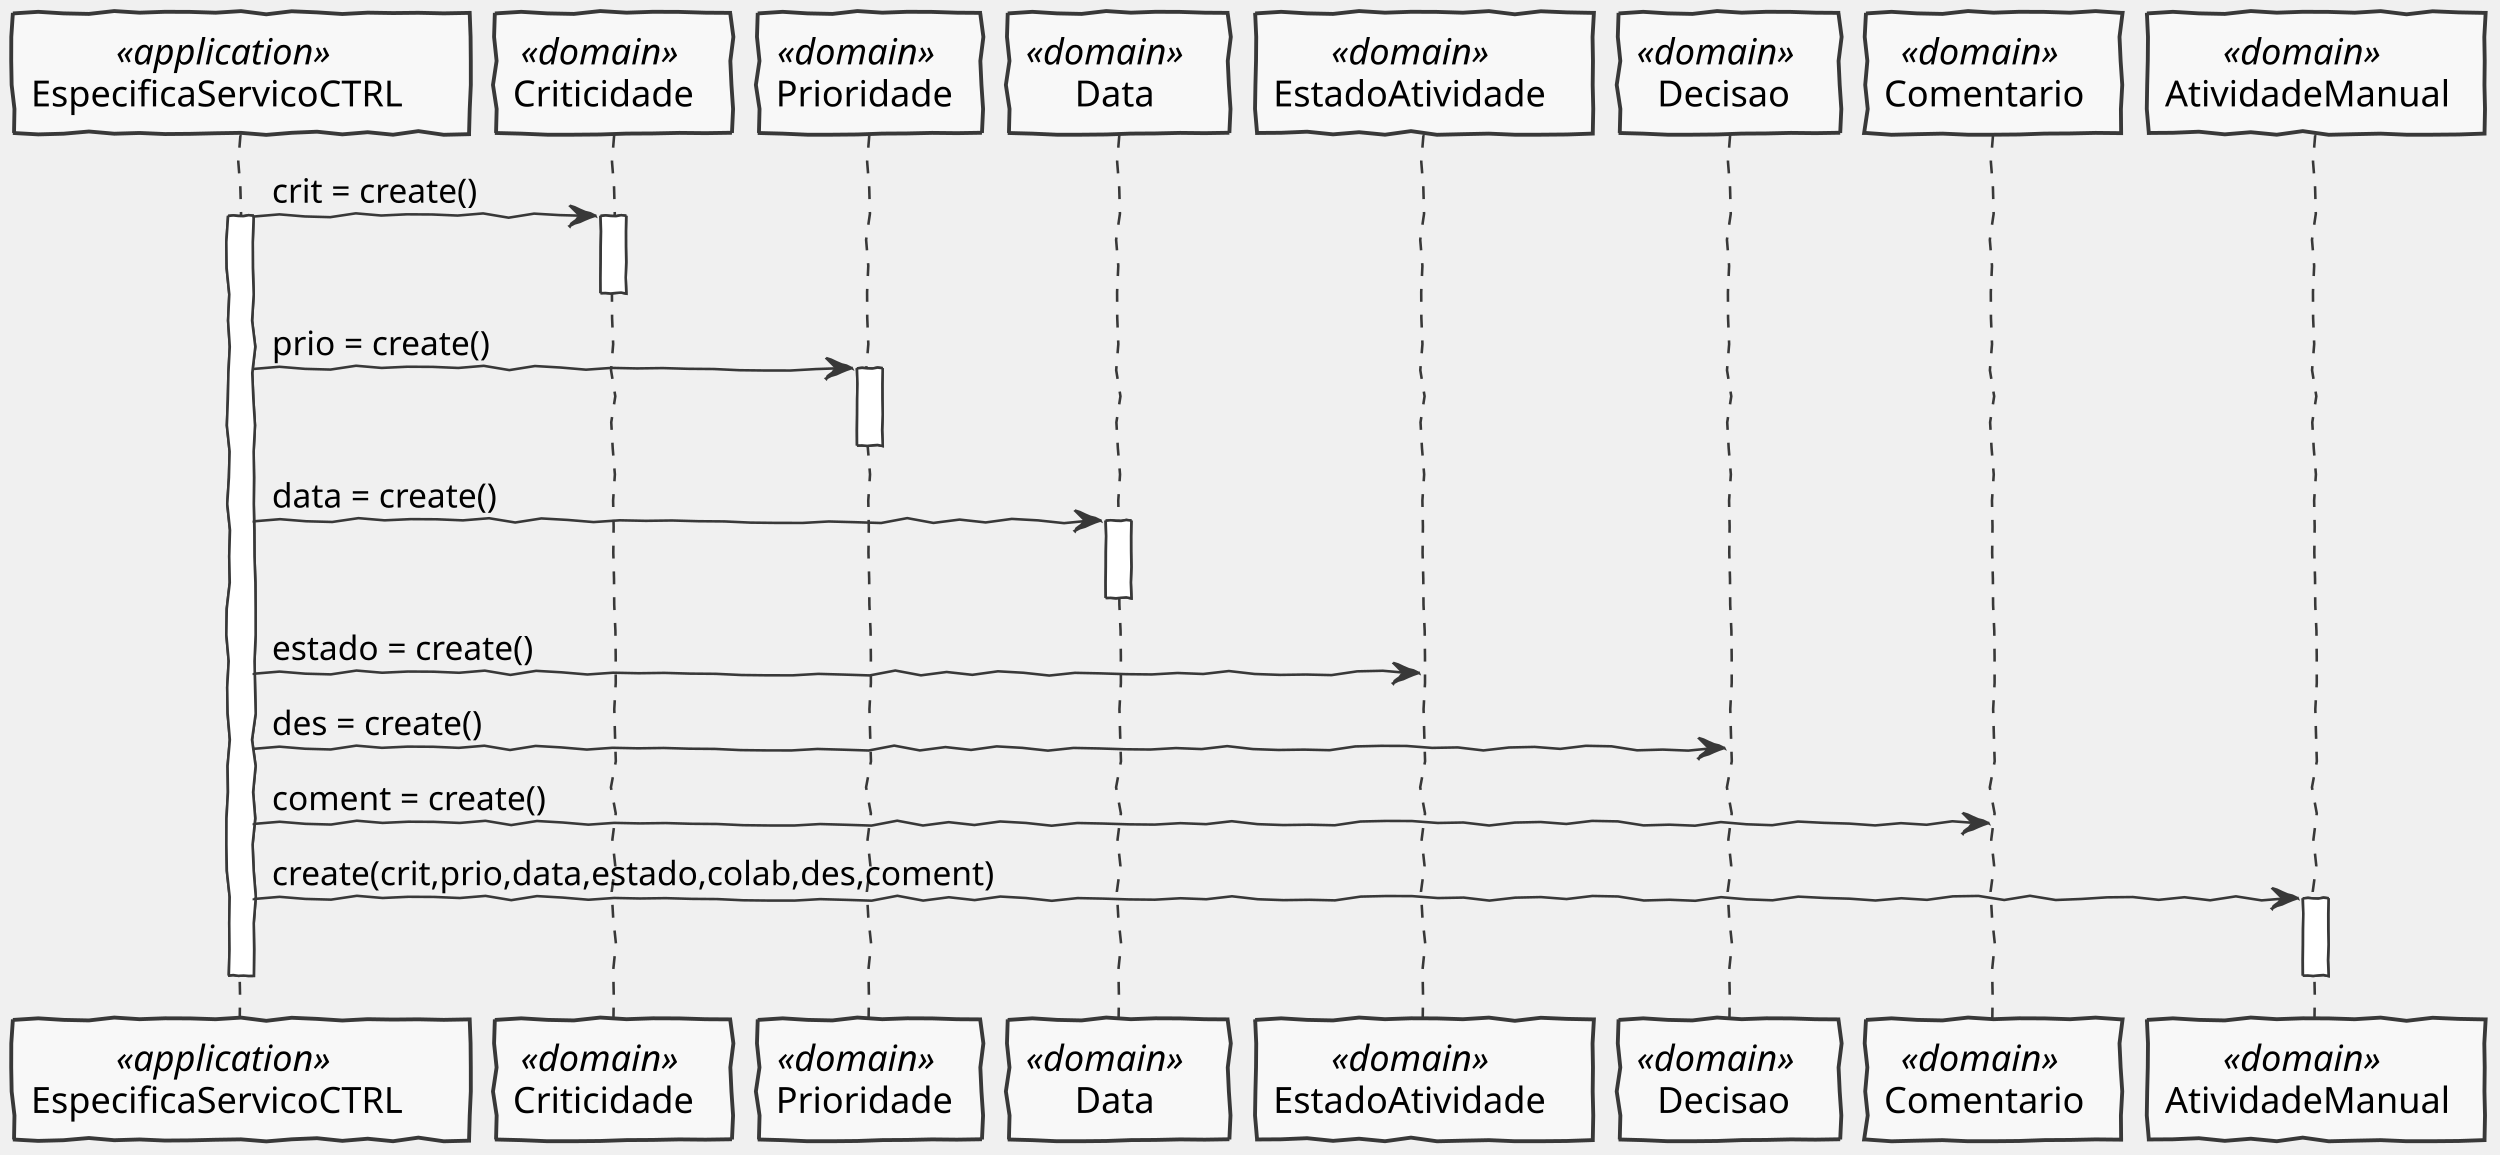
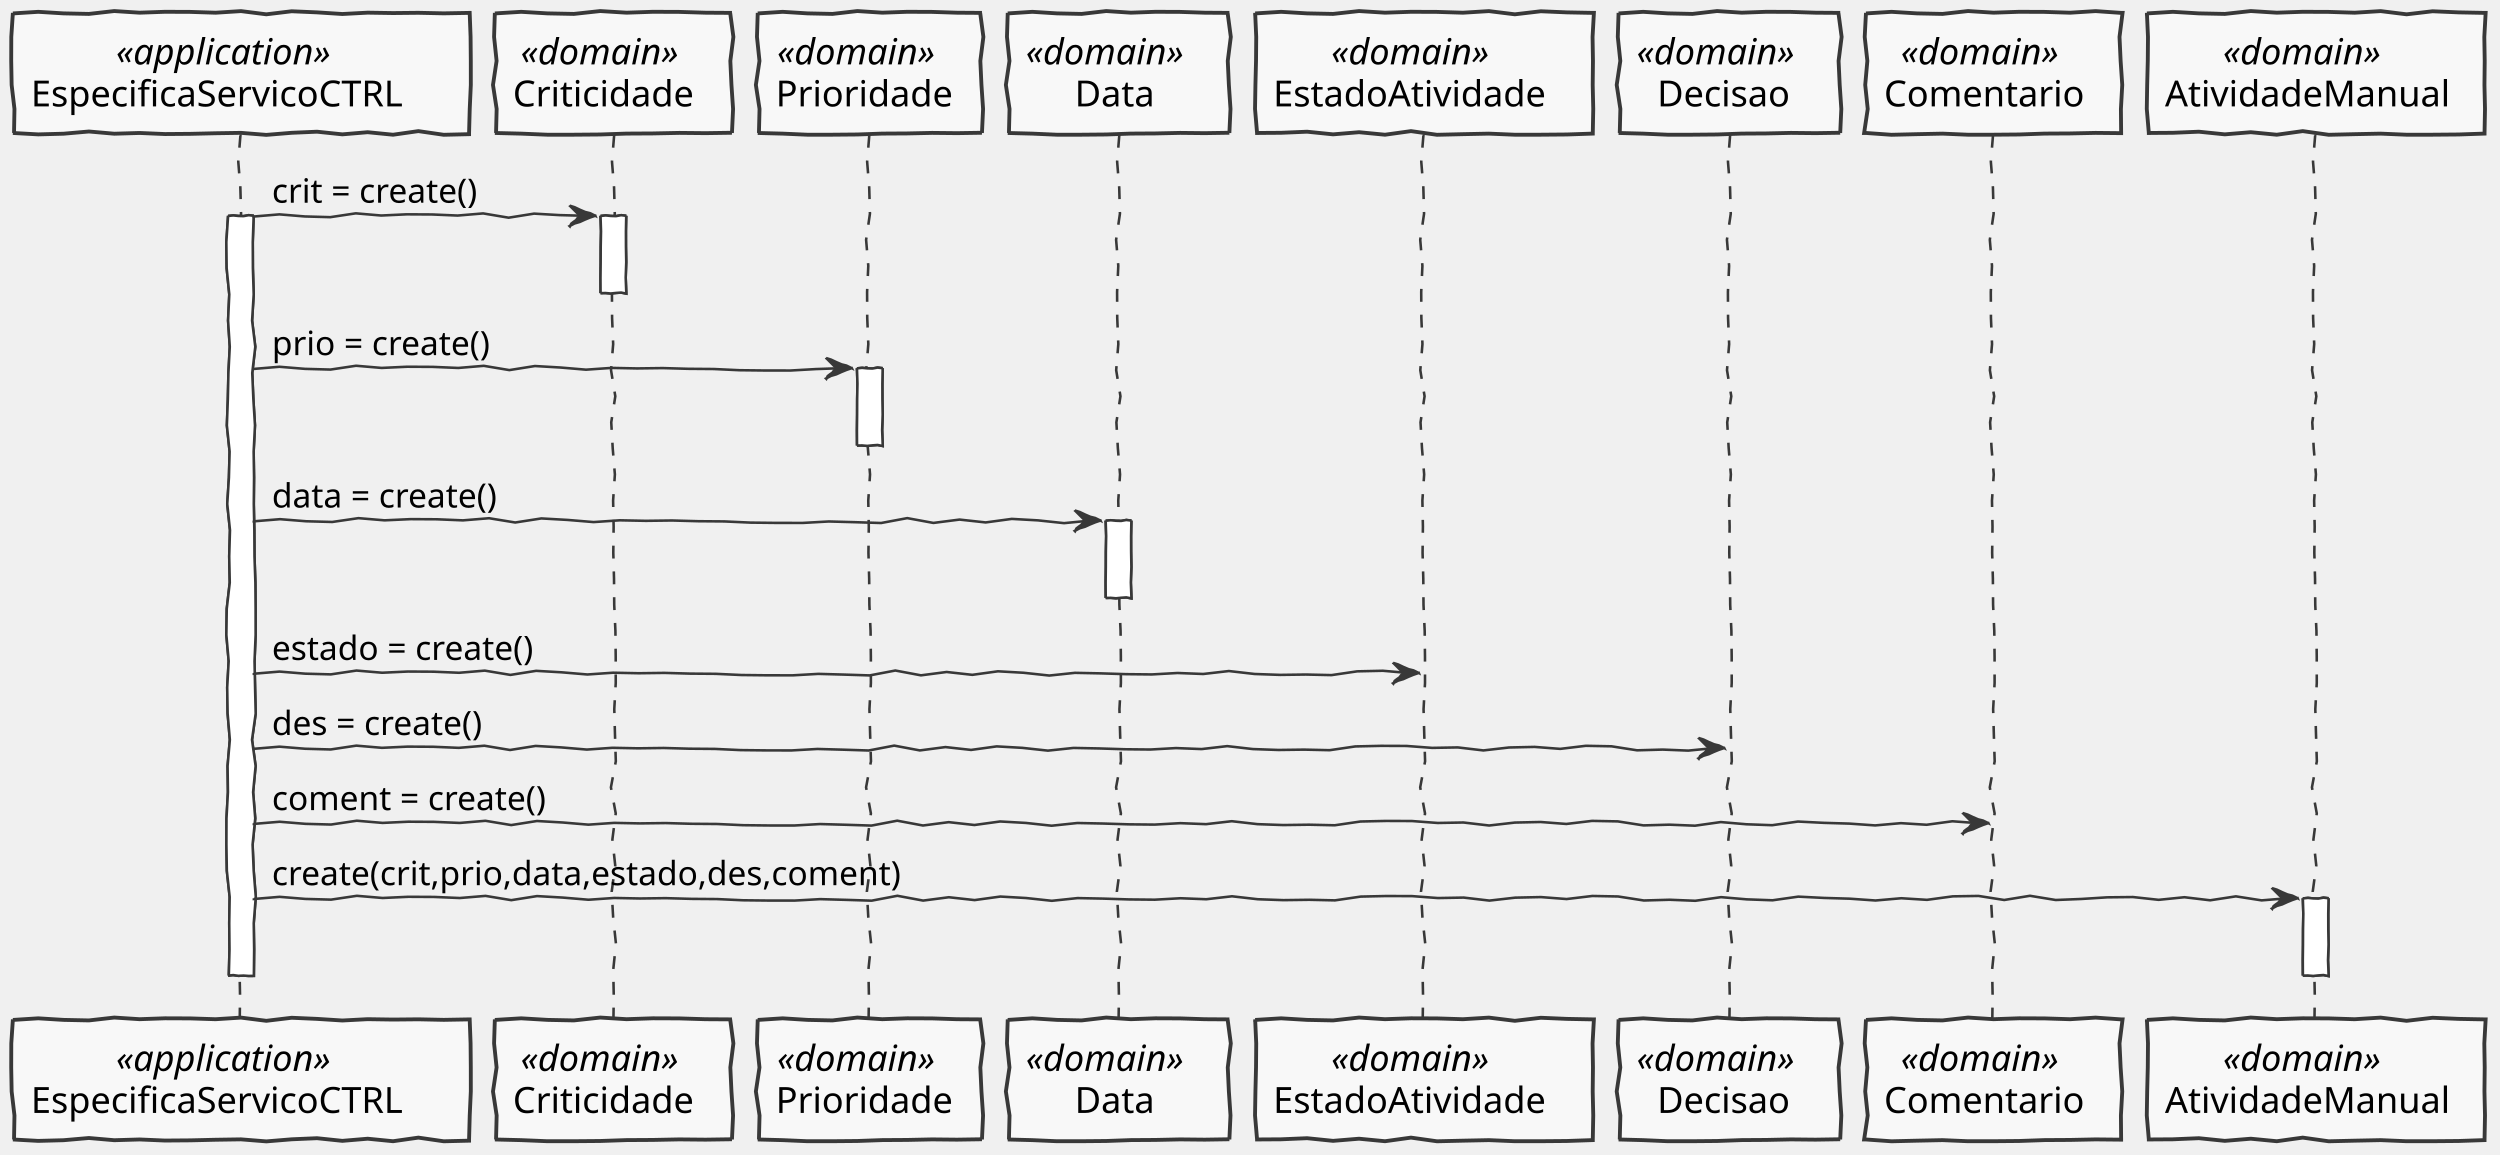
<svg xmlns="http://www.w3.org/2000/svg" contentScriptType="application/ecmascript" contentStyleType="text/css" height="448px" preserveAspectRatio="none" style="width:970px;height:448px;background:#FFFFFF;" version="1.1" viewBox="0 0 970 448" width="970px" zoomAndPan="magnify">
  <defs />
  <g>
    <polygon fill="#FFFFFF" points="88.5,83.727,88.5,83.797,90.5,83.588,92.5,83.791,94.5,83.86,96.5,83.489,98.5,83.727,98.422,83.727,98.073,93.892,98.117,104.057,98.432,114.223,97.809,124.388,99.054,134.554,97.87,144.719,98.302,154.884,98.932,165.05,98.414,175.215,98.568,185.381,98.468,195.546,98.678,205.712,98.739,215.877,99.086,226.042,99.171,236.208,99.179,246.373,98.755,256.538,98.964,266.704,99.202,276.869,97.779,287.035,99.178,297.2,98.204,307.366,99.034,317.531,98.005,327.696,98.431,337.862,99.242,348.027,98.451,358.193,98.605,368.358,98.5,378.523,98.5,378.636,96.5,378.662,94.5,378.522,92.5,378.619,90.5,378.333,88.5,378.523,88.784,378.523,89.048,368.358,88.945,358.193,89.113,348.027,88.017,337.862,87.848,327.696,87.879,317.531,88.441,307.366,88.303,297.2,89.181,287.035,88.325,276.869,88.157,266.704,88.728,256.538,87.833,246.373,87.981,236.208,89.149,226.042,88.936,215.877,89.234,205.712,88.178,195.546,88.819,185.381,89.09,175.215,88.028,165.05,88.404,154.884,88.626,144.719,89.152,134.554,88.496,124.388,88.963,114.223,87.946,104.057,87.823,93.892,88.5,83.727" style="stroke:#383838;stroke-width:1.0;" />
    <polygon fill="#FFFFFF" points="233,83.727,233,83.797,235,83.588,237,83.791,239,83.86,241,83.489,243,83.727,242.974,83.727,242.858,89.727,242.872,95.727,242.977,101.727,242.769,107.727,243,113.727,243,113.911,241,113.516,239,113.661,237,113.871,235,113.698,233,113.727,233.023,113.727,232.989,107.727,233.06,101.727,233.08,95.727,233.195,89.727,233,83.727" style="stroke:#383838;stroke-width:1.0;" />
    <polygon fill="#FFFFFF" points="332.5,142.859,332.5,142.929,334.5,142.721,336.5,142.924,338.5,142.993,340.5,142.622,342.5,142.859,342.474,142.859,342.358,148.859,342.372,154.859,342.477,160.859,342.269,166.859,342.5,172.859,342.5,173.044,340.5,172.649,338.5,172.793,336.5,173.003,334.5,172.831,332.5,172.859,332.523,172.859,332.489,166.859,332.56,160.859,332.58,154.859,332.695,148.859,332.5,142.859" style="stroke:#383838;stroke-width:1.0;" />
    <polygon fill="#FFFFFF" points="429,201.992,429,202.062,431,201.854,433,202.057,435,202.125,437,201.754,439,201.992,438.974,201.992,438.858,207.992,438.872,213.992,438.977,219.992,438.769,225.992,439,231.992,439,232.177,437,231.782,435,231.926,433,232.136,431,231.964,429,231.992,429.023,231.992,428.989,225.992,429.06,219.992,429.08,213.992,429.195,207.992,429,201.992" style="stroke:#383838;stroke-width:1.0;" />
    <polygon fill="#FFFFFF" points="893.5,348.523,893.5,348.594,895.5,348.385,897.5,348.588,899.5,348.657,901.5,348.286,903.5,348.523,903.474,348.523,903.358,354.523,903.372,360.523,903.477,366.523,903.269,372.523,903.5,378.523,903.5,378.708,901.5,378.313,899.5,378.457,897.5,378.667,895.5,378.495,893.5,378.523,893.523,378.523,893.489,372.523,893.559,366.523,893.58,360.523,893.695,354.523,893.5,348.523" style="stroke:#383838;stroke-width:1.0;" />
    <path d="M93,52.594 L93.28,52.594 L92.448,62.709 L93.258,72.825 L93.533,82.941 L92.049,93.056 L92.896,103.172 L92.431,113.287 L92.489,123.403 L92.909,133.518 L92.078,143.634 L93.738,153.75 L92.16,163.865 L92.736,173.981 L93.576,184.096 L92.886,194.212 L93.091,204.327 L92.957,214.443 L93.238,224.559 L93.319,234.674 L93.781,244.79 L93.895,254.905 L93.906,265.021 L93.34,275.137 L93.618,285.252 L93.936,295.368 L92.038,305.483 L93.905,315.599 L92.605,325.714 L93.712,335.83 L92.34,345.945 L92.909,356.061 L93.989,366.177 L92.935,376.292 L93.14,386.408 L93,396.523 " fill="none" style="stroke:#383838;stroke-width:1.0;stroke-dasharray:5.0,5.0;" />
    <path d="M238,52.594 L238.28,52.594 L237.448,62.709 L238.258,72.825 L238.533,82.941 L237.049,93.056 L237.896,103.172 L237.431,113.287 L237.489,123.403 L237.909,133.518 L237.078,143.634 L238.738,153.75 L237.16,163.865 L237.736,173.981 L238.576,184.096 L237.886,194.212 L238.091,204.327 L237.957,214.443 L238.238,224.559 L238.319,234.674 L238.781,244.79 L238.895,254.905 L238.906,265.021 L238.339,275.137 L238.618,285.252 L238.936,295.368 L237.038,305.483 L238.905,315.599 L237.605,325.714 L238.712,335.83 L237.34,345.945 L237.909,356.061 L238.989,366.177 L237.935,376.292 L238.14,386.408 L238,396.523 " fill="none" style="stroke:#383838;stroke-width:1.0;stroke-dasharray:5.0,5.0;" />
    <path d="M337,52.594 L337.28,52.594 L336.448,62.709 L337.258,72.825 L337.533,82.941 L336.049,93.056 L336.896,103.172 L336.431,113.287 L336.489,123.403 L336.909,133.518 L336.078,143.634 L337.738,153.75 L336.16,163.865 L336.736,173.981 L337.576,184.096 L336.886,194.212 L337.091,204.327 L336.957,214.443 L337.238,224.559 L337.319,234.674 L337.781,244.79 L337.895,254.905 L337.906,265.021 L337.339,275.137 L337.618,285.252 L337.936,295.368 L336.038,305.483 L337.905,315.599 L336.605,325.714 L337.712,335.83 L336.34,345.945 L336.909,356.061 L337.989,366.177 L336.935,376.292 L337.14,386.408 L337,396.523 " fill="none" style="stroke:#383838;stroke-width:1.0;stroke-dasharray:5.0,5.0;" />
    <path d="M434,52.594 L434.28,52.594 L433.448,62.709 L434.258,72.825 L434.533,82.941 L433.049,93.056 L433.896,103.172 L433.431,113.287 L433.489,123.403 L433.909,133.518 L433.078,143.634 L434.738,153.75 L433.16,163.865 L433.736,173.981 L434.576,184.096 L433.886,194.212 L434.091,204.327 L433.957,214.443 L434.238,224.559 L434.319,234.674 L434.781,244.79 L434.895,254.905 L434.906,265.021 L434.339,275.137 L434.618,285.252 L434.936,295.368 L433.038,305.483 L434.905,315.599 L433.605,325.714 L434.712,335.83 L433.34,345.945 L433.909,356.061 L434.989,366.177 L433.935,376.292 L434.14,386.408 L434,396.523 " fill="none" style="stroke:#383838;stroke-width:1.0;stroke-dasharray:5.0,5.0;" />
    <path d="M552,52.594 L552.28,52.594 L551.448,62.709 L552.258,72.825 L552.533,82.941 L551.049,93.056 L551.896,103.172 L551.431,113.287 L551.489,123.403 L551.909,133.518 L551.078,143.634 L552.738,153.75 L551.16,163.865 L551.736,173.981 L552.576,184.096 L551.886,194.212 L552.091,204.327 L551.957,214.443 L552.238,224.559 L552.319,234.674 L552.781,244.79 L552.895,254.905 L552.906,265.021 L552.34,275.137 L552.618,285.252 L552.936,295.368 L551.038,305.483 L552.905,315.599 L551.605,325.714 L552.712,335.83 L551.34,345.945 L551.909,356.061 L552.989,366.177 L551.935,376.292 L552.14,386.408 L552,396.523 " fill="none" style="stroke:#383838;stroke-width:1.0;stroke-dasharray:5.0,5.0;" />
    <path d="M671,52.594 L671.28,52.594 L670.448,62.709 L671.258,72.825 L671.533,82.941 L670.049,93.056 L670.896,103.172 L670.431,113.287 L670.489,123.403 L670.909,133.518 L670.078,143.634 L671.738,153.75 L670.16,163.865 L670.736,173.981 L671.576,184.096 L670.886,194.212 L671.091,204.327 L670.957,214.443 L671.238,224.559 L671.319,234.674 L671.781,244.79 L671.895,254.905 L671.906,265.021 L671.34,275.137 L671.618,285.252 L671.936,295.368 L670.038,305.483 L671.905,315.599 L670.605,325.714 L671.712,335.83 L670.34,345.945 L670.909,356.061 L671.989,366.177 L670.935,376.292 L671.14,386.408 L671,396.523 " fill="none" style="stroke:#383838;stroke-width:1.0;stroke-dasharray:5.0,5.0;" />
    <path d="M773,52.594 L773.28,52.594 L772.448,62.709 L773.258,72.825 L773.533,82.941 L772.049,93.056 L772.896,103.172 L772.431,113.287 L772.489,123.403 L772.909,133.518 L772.078,143.634 L773.738,153.75 L772.16,163.865 L772.736,173.981 L773.576,184.096 L772.886,194.212 L773.091,204.327 L772.957,214.443 L773.238,224.559 L773.319,234.674 L773.781,244.79 L773.895,254.905 L773.906,265.021 L773.34,275.137 L773.618,285.252 L773.936,295.368 L772.038,305.483 L773.905,315.599 L772.605,325.714 L773.712,335.83 L772.34,345.945 L772.909,356.061 L773.989,366.177 L772.935,376.292 L773.14,386.408 L773,396.523 " fill="none" style="stroke:#383838;stroke-width:1.0;stroke-dasharray:5.0,5.0;" />
    <path d="M898,52.594 L898.28,52.594 L897.448,62.709 L898.258,72.825 L898.533,82.941 L897.049,93.056 L897.896,103.172 L897.431,113.287 L897.489,123.403 L897.909,133.518 L897.078,143.634 L898.738,153.75 L897.16,163.865 L897.736,173.981 L898.576,184.096 L897.886,194.212 L898.091,204.327 L897.957,214.443 L898.238,224.559 L898.319,234.674 L898.781,244.79 L898.895,254.905 L898.906,265.021 L898.34,275.137 L898.618,285.252 L898.936,295.368 L897.038,305.483 L898.905,315.599 L897.605,325.714 L898.712,335.83 L897.34,345.945 L897.909,356.061 L898.989,366.177 L897.935,376.292 L898.14,386.408 L898,396.523 " fill="none" style="stroke:#383838;stroke-width:1.0;stroke-dasharray:5.0,5.0;" />
    <polygon fill="#F8F8F8" points="5,5,5,5.21,14.833,4.586,24.667,5.193,34.5,5.4,44.333,4.287,54.167,4.922,64,4.574,73.833,4.617,83.667,4.932,93.5,4.309,103.333,5.554,113.167,4.37,123,4.802,132.833,5.432,142.667,4.914,152.5,5.068,162.333,4.968,172.167,5.178,182,5,182.239,5,182.586,14.319,182.671,23.637,182.679,32.956,182.255,42.275,182,51.594,182,52.057,172.167,52.296,162.333,50.873,152.5,52.272,142.667,51.297,132.833,52.128,123,51.099,113.167,51.525,103.333,52.335,93.5,51.545,83.667,51.699,73.833,51.932,64,52.01,54.167,51.59,44.333,51.881,34.5,51.021,24.667,51.878,14.833,52.142,5,51.594,5.444,51.594,5.613,42.275,4.517,32.956,4.348,23.637,4.379,14.319,5,5" style="stroke:#383838;stroke-width:1.5;" />
    <text fill="#000000" font-family="FG Virgil" font-size="14" font-style="italic" lengthAdjust="spacing" textLength="97" x="45" y="24.995">«application»</text>
    <text fill="#000000" font-family="FG Virgil" font-size="14" lengthAdjust="spacing" textLength="163" x="12" y="41.292">EspecificaServicoCTRL</text>
    <polygon fill="#F8F8F8" points="5,395.523,5,395.734,14.833,395.109,24.667,395.717,34.5,395.923,44.333,394.81,54.167,395.446,64,395.097,73.833,395.14,83.667,395.455,93.5,394.832,103.333,396.077,113.167,394.893,123,395.326,132.833,395.955,142.667,395.438,152.5,395.592,162.333,395.491,172.167,395.702,182,395.523,182.239,395.523,182.586,404.842,182.671,414.161,182.679,423.48,182.255,432.798,182,442.117,182,442.581,172.167,442.819,162.333,441.396,152.5,442.796,142.667,441.821,132.833,442.651,123,441.622,113.167,442.049,103.333,442.859,93.5,442.068,83.667,442.223,73.833,442.456,64,442.533,54.167,442.113,44.333,442.404,34.5,441.545,24.667,442.402,14.833,442.665,5,442.117,5.444,442.117,5.613,432.798,4.517,423.48,4.348,414.161,4.379,404.842,5,395.523" style="stroke:#383838;stroke-width:1.5;" />
    <text fill="#000000" font-family="FG Virgil" font-size="14" font-style="italic" lengthAdjust="spacing" textLength="97" x="45" y="415.519">«application»</text>
    <text fill="#000000" font-family="FG Virgil" font-size="14" lengthAdjust="spacing" textLength="163" x="12" y="431.815">EspecificaServicoCTRL</text>
    <polygon fill="#F8F8F8" points="192,5,192,5.21,202.222,4.586,212.444,5.193,222.667,5.4,232.889,4.287,243.111,4.922,253.333,4.574,263.556,4.617,273.778,4.932,284,5,283.309,5,284.554,14.319,283.37,23.637,283.802,32.956,284.432,42.275,284,51.594,284,51.508,273.778,51.662,263.556,51.562,253.333,51.772,243.111,51.833,232.889,52.179,222.667,52.265,212.444,52.273,202.222,51.848,192,51.594,192.464,51.594,192.702,42.275,191.279,32.956,192.679,23.637,191.703,14.319,192,5" style="stroke:#383838;stroke-width:1.5;" />
    <text fill="#000000" font-family="FG Virgil" font-size="14" font-style="italic" lengthAdjust="spacing" textLength="72" x="202" y="24.995">«domain»</text>
    <text fill="#000000" font-family="FG Virgil" font-size="14" lengthAdjust="spacing" textLength="78" x="199" y="41.292">Criticidade</text>
    <polygon fill="#F8F8F8" points="192,395.523,192,395.734,202.222,395.109,212.444,395.717,222.667,395.923,232.889,394.81,243.111,395.446,253.333,395.097,263.556,395.14,273.778,395.455,284,395.523,283.309,395.523,284.554,404.842,283.37,414.161,283.802,423.48,284.432,432.798,284,442.117,284,442.031,273.778,442.185,263.556,442.085,253.333,442.296,243.111,442.356,232.889,442.703,222.667,442.788,212.444,442.796,202.222,442.372,192,442.117,192.464,442.117,192.702,432.798,191.279,423.48,192.679,414.161,191.703,404.842,192,395.523" style="stroke:#383838;stroke-width:1.5;" />
    <text fill="#000000" font-family="FG Virgil" font-size="14" font-style="italic" lengthAdjust="spacing" textLength="72" x="202" y="415.519">«domain»</text>
    <text fill="#000000" font-family="FG Virgil" font-size="14" lengthAdjust="spacing" textLength="78" x="199" y="431.815">Criticidade</text>
    <polygon fill="#F8F8F8" points="294,5,294,5.21,303.667,4.586,313.333,5.193,323,5.4,332.667,4.287,342.333,4.922,352,4.574,361.667,4.617,371.333,4.932,381,5,380.309,5,381.554,14.319,380.37,23.637,380.802,32.956,381.432,42.275,381,51.594,381,51.508,371.333,51.662,361.667,51.562,352,51.772,342.333,51.833,332.667,52.179,323,52.265,313.333,52.273,303.667,51.848,294,51.594,294.464,51.594,294.702,42.275,293.279,32.956,294.678,23.637,293.704,14.319,294,5" style="stroke:#383838;stroke-width:1.5;" />
    <text fill="#000000" font-family="FG Virgil" font-size="14" font-style="italic" lengthAdjust="spacing" textLength="72" x="301.5" y="24.995">«domain»</text>
    <text fill="#000000" font-family="FG Virgil" font-size="14" lengthAdjust="spacing" textLength="73" x="301" y="41.292">Prioridade</text>
    <polygon fill="#F8F8F8" points="294,395.523,294,395.734,303.667,395.109,313.333,395.717,323,395.923,332.667,394.81,342.333,395.446,352,395.097,361.667,395.14,371.333,395.455,381,395.523,380.309,395.523,381.554,404.842,380.37,414.161,380.802,423.48,381.432,432.798,381,442.117,381,442.031,371.333,442.185,361.667,442.085,352,442.296,342.333,442.356,332.667,442.703,323,442.788,313.333,442.796,303.667,442.372,294,442.117,294.464,442.117,294.702,432.798,293.279,423.48,294.678,414.161,293.704,404.842,294,395.523" style="stroke:#383838;stroke-width:1.5;" />
    <text fill="#000000" font-family="FG Virgil" font-size="14" font-style="italic" lengthAdjust="spacing" textLength="72" x="301.5" y="415.519">«domain»</text>
    <text fill="#000000" font-family="FG Virgil" font-size="14" lengthAdjust="spacing" textLength="73" x="301" y="431.815">Prioridade</text>
    <polygon fill="#F8F8F8" points="391,5,391,5.21,400.556,4.586,410.111,5.193,419.667,5.4,429.222,4.287,438.778,4.922,448.333,4.574,457.889,4.617,467.444,4.932,477,5,476.309,5,477.554,14.319,476.37,23.637,476.802,32.956,477.432,42.275,477,51.594,477,51.508,467.444,51.662,457.889,51.562,448.333,51.772,438.778,51.833,429.222,52.179,419.667,52.265,410.111,52.273,400.556,51.848,391,51.594,391.464,51.594,391.702,42.275,390.279,32.956,391.678,23.637,390.704,14.319,391,5" style="stroke:#383838;stroke-width:1.5;" />
    <text fill="#000000" font-family="FG Virgil" font-size="14" font-style="italic" lengthAdjust="spacing" textLength="72" x="398" y="24.995">«domain»</text>
    <text fill="#000000" font-family="FG Virgil" font-size="14" lengthAdjust="spacing" textLength="34" x="417" y="41.292">Data</text>
    <polygon fill="#F8F8F8" points="391,395.523,391,395.734,400.556,395.109,410.111,395.717,419.667,395.923,429.222,394.81,438.778,395.446,448.333,395.097,457.889,395.14,467.444,395.455,477,395.523,476.309,395.523,477.554,404.842,476.37,414.161,476.802,423.48,477.432,432.798,477,442.117,477,442.031,467.444,442.185,457.889,442.085,448.333,442.296,438.778,442.356,429.222,442.703,419.667,442.788,410.111,442.796,400.556,442.372,391,442.117,391.464,442.117,391.702,432.798,390.279,423.48,391.678,414.161,390.704,404.842,391,395.523" style="stroke:#383838;stroke-width:1.5;" />
    <text fill="#000000" font-family="FG Virgil" font-size="14" font-style="italic" lengthAdjust="spacing" textLength="72" x="398" y="415.519">«domain»</text>
    <text fill="#000000" font-family="FG Virgil" font-size="14" lengthAdjust="spacing" textLength="34" x="417" y="431.815">Data</text>
    <polygon fill="#F8F8F8" points="487,5,487,5.21,497.077,4.586,507.154,5.193,517.231,5.4,527.308,4.287,537.385,4.922,547.462,4.574,557.538,4.617,567.615,4.932,577.692,4.309,587.769,5.554,597.846,4.37,607.923,4.802,618,5,618.432,5,617.914,14.319,618.068,23.637,617.968,32.956,618.178,42.275,618,51.594,618,51.833,607.923,52.179,597.846,52.265,587.769,52.273,577.692,51.848,567.615,52.057,557.538,52.296,547.462,50.873,537.385,52.272,527.308,51.297,517.231,52.128,507.154,51.099,497.077,51.525,487,51.594,487.742,51.594,486.951,42.275,487.105,32.956,487.339,23.637,487.416,14.319,487,5" style="stroke:#383838;stroke-width:1.5;" />
    <text fill="#000000" font-family="FG Virgil" font-size="14" font-style="italic" lengthAdjust="spacing" textLength="72" x="516.5" y="24.995">«domain»</text>
    <text fill="#000000" font-family="FG Virgil" font-size="14" lengthAdjust="spacing" textLength="117" x="494" y="41.292">EstadoAtividade</text>
    <polygon fill="#F8F8F8" points="487,395.523,487,395.734,497.077,395.109,507.154,395.717,517.231,395.923,527.308,394.81,537.385,395.446,547.462,395.097,557.538,395.14,567.615,395.455,577.692,394.832,587.769,396.077,597.846,394.893,607.923,395.326,618,395.523,618.432,395.523,617.914,404.842,618.068,414.161,617.968,423.48,618.178,432.798,618,442.117,618,442.356,607.923,442.703,597.846,442.788,587.769,442.796,577.692,442.372,567.615,442.581,557.538,442.819,547.462,441.396,537.385,442.796,527.308,441.821,517.231,442.651,507.154,441.622,497.077,442.049,487,442.117,487.742,442.117,486.951,432.798,487.105,423.48,487.339,414.161,487.416,404.842,487,395.523" style="stroke:#383838;stroke-width:1.5;" />
    <text fill="#000000" font-family="FG Virgil" font-size="14" font-style="italic" lengthAdjust="spacing" textLength="72" x="516.5" y="415.519">«domain»</text>
    <text fill="#000000" font-family="FG Virgil" font-size="14" lengthAdjust="spacing" textLength="117" x="494" y="431.815">EstadoAtividade</text>
    <polygon fill="#F8F8F8" points="628,5,628,5.21,637.556,4.586,647.111,5.193,656.667,5.4,666.222,4.287,675.778,4.922,685.333,4.574,694.889,4.617,704.444,4.932,714,5,713.309,5,714.554,14.319,713.37,23.637,713.802,32.956,714.432,42.275,714,51.594,714,51.508,704.444,51.662,694.889,51.562,685.333,51.772,675.778,51.833,666.222,52.179,656.667,52.265,647.111,52.273,637.556,51.848,628,51.594,628.464,51.594,628.702,42.275,627.279,32.956,628.678,23.637,627.703,14.319,628,5" style="stroke:#383838;stroke-width:1.5;" />
    <text fill="#000000" font-family="FG Virgil" font-size="14" font-style="italic" lengthAdjust="spacing" textLength="72" x="635" y="24.995">«domain»</text>
    <text fill="#000000" font-family="FG Virgil" font-size="14" lengthAdjust="spacing" textLength="56" x="643" y="41.292">Decisao</text>
    <polygon fill="#F8F8F8" points="628,395.523,628,395.734,637.556,395.109,647.111,395.717,656.667,395.923,666.222,394.81,675.778,395.446,685.333,395.097,694.889,395.14,704.444,395.455,714,395.523,713.309,395.523,714.554,404.842,713.37,414.161,713.802,423.48,714.432,432.798,714,442.117,714,442.031,704.444,442.185,694.889,442.085,685.333,442.296,675.778,442.356,666.222,442.703,656.667,442.788,647.111,442.796,637.556,442.372,628,442.117,628.464,442.117,628.702,432.798,627.279,423.48,628.678,414.161,627.703,404.842,628,395.523" style="stroke:#383838;stroke-width:1.5;" />
    <text fill="#000000" font-family="FG Virgil" font-size="14" font-style="italic" lengthAdjust="spacing" textLength="72" x="635" y="415.519">«domain»</text>
    <text fill="#000000" font-family="FG Virgil" font-size="14" lengthAdjust="spacing" textLength="56" x="643" y="431.815">Decisao</text>
    <polygon fill="#F8F8F8" points="724,5,724,5.21,733.9,4.586,743.8,5.193,753.7,5.4,763.6,4.287,773.5,4.922,783.4,4.574,793.3,4.617,803.2,4.932,813.1,4.309,823,5,823.554,5,822.37,14.319,822.802,23.637,823.432,32.956,822.914,42.275,823,51.594,823,51.662,813.1,51.562,803.2,51.772,793.3,51.833,783.4,52.179,773.5,52.265,763.6,52.273,753.7,51.848,743.8,52.057,733.9,52.296,724,51.594,723.279,51.594,724.678,42.275,723.703,32.956,724.534,23.637,723.505,14.319,724,5" style="stroke:#383838;stroke-width:1.5;" />
    <text fill="#000000" font-family="FG Virgil" font-size="14" font-style="italic" lengthAdjust="spacing" textLength="72" x="737.5" y="24.995">«domain»</text>
    <text fill="#000000" font-family="FG Virgil" font-size="14" lengthAdjust="spacing" textLength="85" x="731" y="41.292">Comentario</text>
    <polygon fill="#F8F8F8" points="724,395.523,724,395.734,733.9,395.109,743.8,395.717,753.7,395.923,763.6,394.81,773.5,395.446,783.4,395.097,793.3,395.14,803.2,395.455,813.1,394.832,823,395.523,823.554,395.523,822.37,404.842,822.802,414.161,823.432,423.48,822.914,432.798,823,442.117,823,442.185,813.1,442.085,803.2,442.296,793.3,442.356,783.4,442.703,773.5,442.788,763.6,442.796,753.7,442.372,743.8,442.581,733.9,442.819,724,442.117,723.279,442.117,724.678,432.798,723.703,423.48,724.534,414.161,723.505,404.842,724,395.523" style="stroke:#383838;stroke-width:1.5;" />
    <text fill="#000000" font-family="FG Virgil" font-size="14" font-style="italic" lengthAdjust="spacing" textLength="72" x="737.5" y="415.519">«domain»</text>
    <text fill="#000000" font-family="FG Virgil" font-size="14" lengthAdjust="spacing" textLength="85" x="731" y="431.815">Comentario</text>
    <polygon fill="#F8F8F8" points="833,5,833,5.21,843.077,4.586,853.154,5.193,863.231,5.4,873.308,4.287,883.385,4.922,893.462,4.574,903.538,4.617,913.615,4.932,923.692,4.309,933.769,5.554,943.846,4.37,953.923,4.802,964,5,964.432,5,963.914,14.319,964.068,23.637,963.968,32.956,964.178,42.275,964,51.594,964,51.833,953.923,52.179,943.846,52.265,933.769,52.273,923.692,51.848,913.615,52.057,903.538,52.296,893.462,50.873,883.385,52.272,873.308,51.297,863.231,52.128,853.154,51.099,843.077,51.525,833,51.594,833.742,51.594,832.951,42.275,833.105,32.956,833.339,23.637,833.416,14.319,833,5" style="stroke:#383838;stroke-width:1.5;" />
    <text fill="#000000" font-family="FG Virgil" font-size="14" font-style="italic" lengthAdjust="spacing" textLength="72" x="862.5" y="24.995">«domain»</text>
    <text fill="#000000" font-family="FG Virgil" font-size="14" lengthAdjust="spacing" textLength="117" x="840" y="41.292">AtividadeManual</text>
    <polygon fill="#F8F8F8" points="833,395.523,833,395.734,843.077,395.109,853.154,395.717,863.231,395.923,873.308,394.81,883.385,395.446,893.462,395.097,903.538,395.14,913.615,395.455,923.692,394.832,933.769,396.077,943.846,394.893,953.923,395.326,964,395.523,964.432,395.523,963.914,404.842,964.068,414.161,963.968,423.48,964.178,432.798,964,442.117,964,442.356,953.923,442.703,943.846,442.788,933.769,442.796,923.692,442.372,913.615,442.581,903.538,442.819,893.462,441.396,883.385,442.796,873.308,441.821,863.231,442.651,853.154,441.622,843.077,442.049,833,442.117,833.742,442.117,832.951,432.798,833.105,423.48,833.339,414.161,833.416,404.842,833,395.523" style="stroke:#383838;stroke-width:1.5;" />
    <text fill="#000000" font-family="FG Virgil" font-size="14" font-style="italic" lengthAdjust="spacing" textLength="72" x="862.5" y="415.519">«domain»</text>
    <text fill="#000000" font-family="FG Virgil" font-size="14" lengthAdjust="spacing" textLength="117" x="840" y="431.815">AtividadeManual</text>
    <polygon fill="#FFFFFF" points="88.5,83.727,88.5,83.797,90.5,83.588,92.5,83.791,94.5,83.86,96.5,83.489,98.5,83.727,98.422,83.727,98.073,93.892,98.117,104.057,98.432,114.223,97.809,124.388,99.054,134.554,97.87,144.719,98.302,154.884,98.932,165.05,98.414,175.215,98.568,185.381,98.468,195.546,98.678,205.712,98.739,215.877,99.086,226.042,99.171,236.208,99.179,246.373,98.755,256.538,98.964,266.704,99.202,276.869,97.779,287.035,99.178,297.2,98.204,307.366,99.034,317.531,98.005,327.696,98.431,337.862,99.242,348.027,98.451,358.193,98.605,368.358,98.5,378.523,98.5,378.636,96.5,378.662,94.5,378.522,92.5,378.619,90.5,378.333,88.5,378.523,88.784,378.523,89.048,368.358,88.945,358.193,89.113,348.027,88.017,337.862,87.848,327.696,87.879,317.531,88.441,307.366,88.303,297.2,89.181,287.035,88.325,276.869,88.157,266.704,88.728,256.538,87.833,246.373,87.981,236.208,89.149,226.042,88.936,215.877,89.234,205.712,88.178,195.546,88.819,185.381,89.09,175.215,88.028,165.05,88.404,154.884,88.626,144.719,89.152,134.554,88.496,124.388,88.963,114.223,87.946,104.057,87.823,93.892,88.5,83.727" style="stroke:#383838;stroke-width:1.0;" />
    <polygon fill="#FFFFFF" points="233,83.727,233,83.797,235,83.588,237,83.791,239,83.86,241,83.489,243,83.727,242.974,83.727,242.858,89.727,242.872,95.727,242.977,101.727,242.769,107.727,243,113.727,243,113.911,241,113.516,239,113.661,237,113.871,235,113.698,233,113.727,233.023,113.727,232.989,107.727,233.06,101.727,233.08,95.727,233.195,89.727,233,83.727" style="stroke:#383838;stroke-width:1.0;" />
    <polygon fill="#FFFFFF" points="332.5,142.859,332.5,142.929,334.5,142.721,336.5,142.924,338.5,142.993,340.5,142.622,342.5,142.859,342.474,142.859,342.358,148.859,342.372,154.859,342.477,160.859,342.269,166.859,342.5,172.859,342.5,173.044,340.5,172.649,338.5,172.793,336.5,173.003,334.5,172.831,332.5,172.859,332.523,172.859,332.489,166.859,332.56,160.859,332.58,154.859,332.695,148.859,332.5,142.859" style="stroke:#383838;stroke-width:1.0;" />
    <polygon fill="#FFFFFF" points="429,201.992,429,202.062,431,201.854,433,202.057,435,202.125,437,201.754,439,201.992,438.974,201.992,438.858,207.992,438.872,213.992,438.977,219.992,438.769,225.992,439,231.992,439,232.177,437,231.782,435,231.926,433,232.136,431,231.964,429,231.992,429.023,231.992,428.989,225.992,429.06,219.992,429.08,213.992,429.195,207.992,429,201.992" style="stroke:#383838;stroke-width:1.0;" />
    <polygon fill="#FFFFFF" points="893.5,348.523,893.5,348.594,895.5,348.385,897.5,348.588,899.5,348.657,901.5,348.286,903.5,348.523,903.474,348.523,903.358,354.523,903.372,360.523,903.477,366.523,903.269,372.523,903.5,378.523,903.5,378.708,901.5,378.313,899.5,378.457,897.5,378.667,895.5,378.495,893.5,378.523,893.523,378.523,893.489,372.523,893.559,366.523,893.58,360.523,893.695,354.523,893.5,348.523" style="stroke:#383838;stroke-width:1.0;" />
    <polygon fill="#383838" points="221,79.727,221.026,79.792,222.949,80.398,225.024,81.386,227.049,82.25,228.912,82.706,231,83.727,230.99,83.703,228.947,84.395,226.952,85.208,224.992,86.106,222.914,86.713,221,87.727,221.131,87.857,221.651,86.778,222.553,86.08,223.502,85.428,224.18,84.506,225,83.727,225.016,83.743,224.192,82.919,223.442,82.169,222.656,81.383,221.938,80.665,221,79.727" style="stroke:#383838;stroke-width:1.0;" />
    <path d="M98.5,83.727 L98.5,84.007 L108.385,83.174 L118.269,83.984 L128.154,84.26 L138.038,82.775 L147.923,83.623 L157.808,83.158 L167.692,83.215 L177.577,83.636 L187.462,82.805 L197.346,84.465 L207.231,82.886 L217.115,83.463 L227,83.727 " fill="none" style="stroke:#383838;stroke-width:1.0;" />
    <text fill="#000000" font-family="FG Virgil" font-size="13" lengthAdjust="spacing" textLength="89" x="105.5" y="78.661">crit = create()</text>
    <polygon fill="#383838" points="320.5,138.859,320.526,138.924,322.449,139.531,324.524,140.519,326.55,141.383,328.412,141.839,330.5,142.859,330.49,142.835,328.447,143.527,326.452,144.341,324.492,145.238,322.414,145.845,320.5,146.859,320.63,146.99,321.151,145.911,322.053,145.213,323.002,144.561,323.68,143.639,324.5,142.859,324.516,142.875,323.692,142.052,322.942,141.302,322.156,140.516,321.438,139.797,320.5,138.859" style="stroke:#383838;stroke-width:1.0;" />
    <path d="M98.5,142.859 L98.5,143.14 L108.413,142.307 L118.326,143.117 L128.239,143.392 L138.152,141.908 L148.065,142.756 L157.978,142.291 L167.891,142.348 L177.804,142.768 L187.717,141.938 L197.63,143.598 L207.543,142.019 L217.457,142.596 L227.37,143.435 L237.283,142.745 L247.196,142.95 L257.109,142.817 L267.022,143.097 L276.935,143.178 L286.848,143.64 L296.761,143.754 L306.674,143.765 L316.587,143.199 L326.5,142.859 " fill="none" style="stroke:#383838;stroke-width:1.0;" />
    <text fill="#000000" font-family="FG Virgil" font-size="13" lengthAdjust="spacing" textLength="93" x="105.5" y="137.793">prio = create()</text>
    <polygon fill="#383838" points="417,197.992,417.026,198.057,418.949,198.664,421.024,199.652,423.05,200.516,424.912,200.971,427,201.992,426.99,201.968,424.947,202.66,422.952,203.474,420.992,204.371,418.914,204.978,417,205.992,417.13,206.123,417.651,205.044,418.553,204.346,419.502,203.694,420.18,202.772,421,201.992,421.016,202.008,420.192,201.185,419.442,200.434,418.656,199.649,417.938,198.93,417,197.992" style="stroke:#383838;stroke-width:1.0;" />
    <path d="M98.5,201.992 L98.5,202.272 L108.641,201.44 L118.781,202.25 L128.922,202.525 L139.062,201.041 L149.203,201.889 L159.344,201.423 L169.484,201.481 L179.625,201.901 L189.766,201.07 L199.906,202.73 L210.047,201.152 L220.188,201.728 L230.328,202.568 L240.469,201.878 L250.609,202.083 L260.75,201.95 L270.891,202.23 L281.031,202.311 L291.172,202.773 L301.312,202.887 L311.453,202.898 L321.594,202.332 L331.734,202.61 L341.875,202.929 L352.016,201.031 L362.156,202.897 L372.297,201.597 L382.438,202.704 L392.578,201.332 L402.719,201.901 L412.859,202.981 L423,201.992 " fill="none" style="stroke:#383838;stroke-width:1.0;" />
    <text fill="#000000" font-family="FG Virgil" font-size="13" lengthAdjust="spacing" textLength="98" x="105.5" y="196.926">data = create()</text>
    <polygon fill="#383838" points="540.5,257.125,540.526,257.19,542.449,257.797,544.524,258.785,546.549,259.649,548.412,260.104,550.5,261.125,550.49,261.101,548.447,261.793,546.452,262.606,544.492,263.504,542.414,264.111,540.5,265.125,540.63,265.255,541.151,264.176,542.053,263.478,543.002,262.827,543.68,261.905,544.5,261.125,544.516,261.141,543.692,260.317,542.942,259.567,542.156,258.781,541.438,258.063,540.5,257.125" style="stroke:#383838;stroke-width:1.0;" />
    <path d="M98.5,261.125 L98.5,261.405 L108.456,260.573 L118.411,261.383 L128.367,261.658 L138.322,260.174 L148.278,261.021 L158.233,260.556 L168.189,260.614 L178.144,261.034 L188.1,260.203 L198.056,261.863 L208.011,260.285 L217.967,260.861 L227.922,261.701 L237.878,261.011 L247.833,261.216 L257.789,261.082 L267.744,261.363 L277.7,261.444 L287.656,261.906 L297.611,262.02 L307.567,262.031 L317.522,261.464 L327.478,261.743 L337.433,262.061 L347.389,260.163 L357.344,262.03 L367.3,260.73 L377.256,261.837 L387.211,260.465 L397.167,261.034 L407.122,262.114 L417.078,261.06 L427.033,261.265 L436.989,261.577 L446.944,261.68 L456.9,261.12 L466.856,261.508 L476.811,260.362 L486.767,261.504 L496.722,261.856 L506.678,261.718 L516.633,261.942 L526.589,260.481 L536.544,260.255 L546.5,261.125 " fill="none" style="stroke:#383838;stroke-width:1.0;" />
    <text fill="#000000" font-family="FG Virgil" font-size="13" lengthAdjust="spacing" textLength="113" x="105.5" y="256.059">estado = create()</text>
    <polygon fill="#383838" points="659,286.258,659.026,286.323,660.949,286.93,663.024,287.918,665.049,288.781,666.912,289.237,669,290.258,668.99,290.234,666.947,290.926,664.952,291.739,662.992,292.637,660.914,293.244,659,294.258,659.13,294.388,659.651,293.309,660.553,292.611,661.502,291.96,662.18,291.038,663,290.258,663.016,290.274,662.192,289.45,661.442,288.7,660.656,287.914,659.938,287.196,659,286.258" style="stroke:#383838;stroke-width:1.0;" />
    <path d="M98.5,290.258 L98.5,290.538 L108.439,289.705 L118.377,290.515 L128.316,290.791 L138.254,289.307 L148.193,290.154 L158.132,289.689 L168.07,289.747 L178.009,290.167 L187.947,289.336 L197.886,290.996 L207.825,289.417 L217.763,289.994 L227.702,290.834 L237.64,290.143 L247.579,290.349 L257.517,290.215 L267.456,290.496 L277.395,290.577 L287.333,291.039 L297.272,291.153 L307.211,291.163 L317.149,290.597 L327.088,290.876 L337.026,291.194 L346.965,289.296 L356.904,291.163 L366.842,289.863 L376.781,290.97 L386.719,289.598 L396.658,290.166 L406.596,291.247 L416.535,290.193 L426.474,290.398 L436.412,290.709 L446.351,290.813 L456.289,290.253 L466.228,290.641 L476.167,289.495 L486.105,290.637 L496.044,290.989 L505.983,290.851 L515.921,291.075 L525.86,289.614 L535.798,289.388 L545.737,289.429 L555.675,290.179 L565.614,289.996 L575.553,291.166 L585.491,290.025 L595.43,289.8 L605.368,290.562 L615.307,289.369 L625.246,289.566 L635.184,291.123 L645.123,290.839 L655.061,291.237 L665,290.258 " fill="none" style="stroke:#383838;stroke-width:1.0;" />
    <text fill="#000000" font-family="FG Virgil" font-size="13" lengthAdjust="spacing" textLength="92" x="105.5" y="285.192">des = create()</text>
    <polygon fill="#383838" points="761.5,315.391,761.526,315.456,763.449,316.062,765.524,317.05,767.549,317.914,769.412,318.37,771.5,319.391,771.49,319.367,769.447,320.059,767.452,320.872,765.492,321.769,763.414,322.377,761.5,323.391,761.63,323.521,762.151,322.442,763.053,321.744,764.002,321.092,764.68,320.17,765.5,319.391,765.516,319.407,764.692,318.583,763.942,317.833,763.156,317.047,762.438,316.329,761.5,315.391" style="stroke:#383838;stroke-width:1.0;" />
    <path d="M98.5,319.391 L98.5,319.671 L108.485,318.838 L118.47,319.648 L128.455,319.923 L138.44,318.439 L148.425,319.287 L158.41,318.822 L168.395,318.879 L178.381,319.3 L188.366,318.469 L198.351,320.129 L208.336,318.55 L218.321,319.127 L228.306,319.967 L238.291,319.276 L248.276,319.482 L258.261,319.348 L268.246,319.629 L278.231,319.709 L288.216,320.171 L298.202,320.285 L308.187,320.296 L318.172,319.73 L328.157,320.009 L338.142,320.327 L348.127,318.429 L358.112,320.295 L368.097,318.995 L378.082,320.102 L388.067,318.731 L398.052,319.299 L408.037,320.379 L418.022,319.326 L428.007,319.531 L437.993,319.842 L447.978,319.946 L457.963,319.385 L467.948,319.774 L477.933,318.627 L487.918,319.77 L497.903,320.122 L507.888,319.983 L517.873,320.208 L527.858,318.747 L537.843,318.521 L547.828,318.562 L557.813,319.312 L567.798,319.129 L577.784,320.299 L587.769,319.158 L597.754,318.933 L607.739,319.695 L617.724,318.502 L627.709,318.699 L637.694,320.256 L647.679,319.971 L657.664,320.37 L667.649,318.962 L677.634,319.816 L687.619,320.178 L697.605,318.761 L707.59,319.263 L717.575,319.559 L727.56,320.26 L737.545,319.385 L747.53,320.007 L757.515,318.652 L767.5,319.391 " fill="none" style="stroke:#383838;stroke-width:1.0;" />
    <text fill="#000000" font-family="FG Virgil" font-size="13" lengthAdjust="spacing" textLength="118" x="105.5" y="314.325">coment = create()</text>
    <polygon fill="#383838" points="881.5,344.523,881.526,344.589,883.449,345.195,885.524,346.183,887.549,347.047,889.412,347.503,891.5,348.523,891.49,348.499,889.447,349.191,887.452,350.005,885.492,350.902,883.414,351.51,881.5,352.523,881.63,352.654,882.151,351.575,883.053,350.877,884.002,350.225,884.68,349.303,885.5,348.523,885.516,348.539,884.692,347.716,883.942,346.966,883.156,346.18,882.438,345.462,881.5,344.523" style="stroke:#383838;stroke-width:1.0;" />
    <path d="M98.5,348.523 L98.5,348.804 L108.487,347.971 L118.475,348.781 L128.462,349.056 L138.449,347.572 L148.437,348.42 L158.424,347.955 L168.411,348.012 L178.399,348.433 L188.386,347.602 L198.373,349.262 L208.361,347.683 L218.348,348.26 L228.335,349.099 L238.323,348.409 L248.31,348.614 L258.298,348.481 L268.285,348.762 L278.272,348.842 L288.26,349.304 L298.247,349.418 L308.234,349.429 L318.221,348.863 L328.209,349.142 L338.196,349.46 L348.183,347.562 L358.171,349.428 L368.158,348.128 L378.146,349.235 L388.133,347.863 L398.12,348.432 L408.108,349.512 L418.095,348.459 L428.082,348.664 L438.07,348.975 L448.057,349.078 L458.044,348.518 L468.032,348.906 L478.019,347.76 L488.006,348.903 L497.994,349.254 L507.981,349.116 L517.968,349.341 L527.956,347.879 L537.943,347.654 L547.93,347.695 L557.918,348.445 L567.905,348.261 L577.892,349.432 L587.88,348.291 L597.867,348.066 L607.854,348.828 L617.842,347.634 L627.829,347.831 L637.817,349.389 L647.804,349.104 L657.791,349.503 L667.779,348.094 L677.766,348.949 L687.753,349.311 L697.74,347.894 L707.728,348.396 L717.715,348.691 L727.702,349.392 L737.69,348.518 L747.677,349.14 L757.665,347.785 L767.652,347.62 L777.639,349.195 L787.627,347.567 L797.614,349.202 L807.601,348.799 L817.589,348.166 L827.576,348.052 L837.563,349.135 L847.551,348.124 L857.538,349.313 L867.525,347.786 L877.513,349.347 L887.5,348.523 " fill="none" style="stroke:#383838;stroke-width:1.0;" />
-     <text fill="#000000" font-family="FG Virgil" font-size="13" lengthAdjust="spacing" textLength="298" x="105.5" y="343.457">create(crit,prio,data,estado,colab,des,coment)</text>
+     <text fill="#000000" font-family="FG Virgil" font-size="13" lengthAdjust="spacing" textLength="260" x="105.5" y="343.457">create(crit,prio,data,estado,des,coment)</text>
  </g>
</svg>
